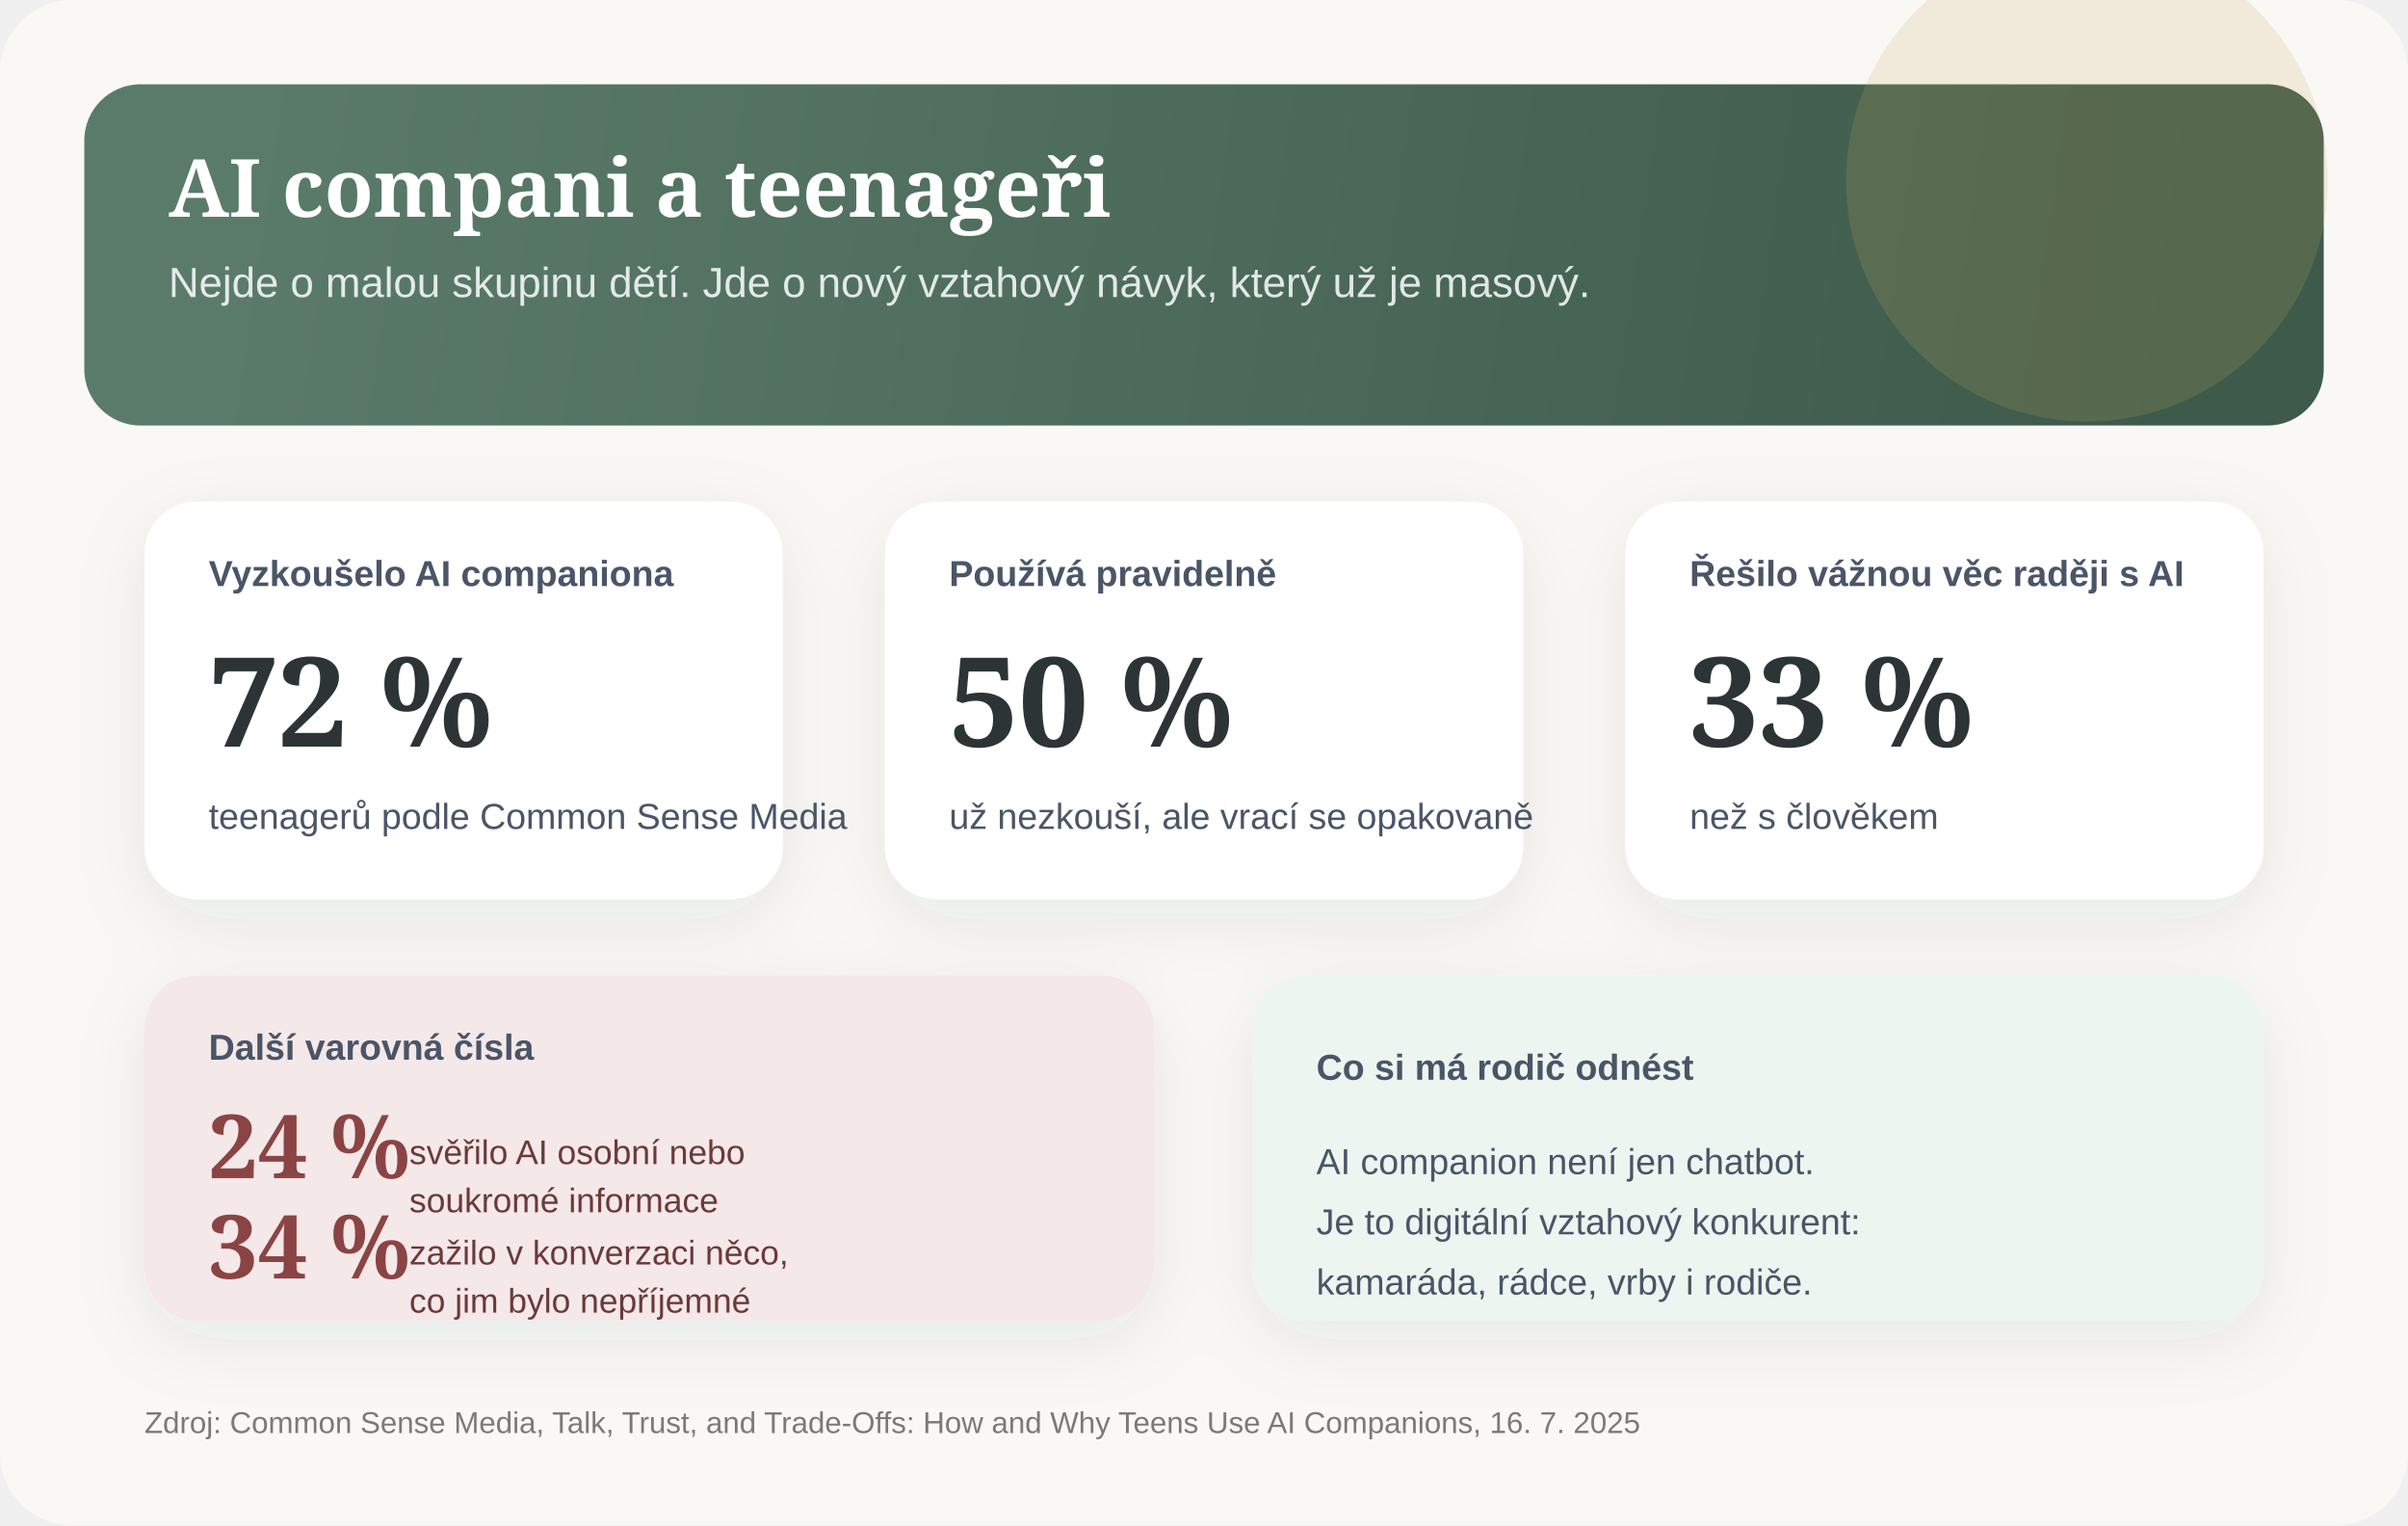
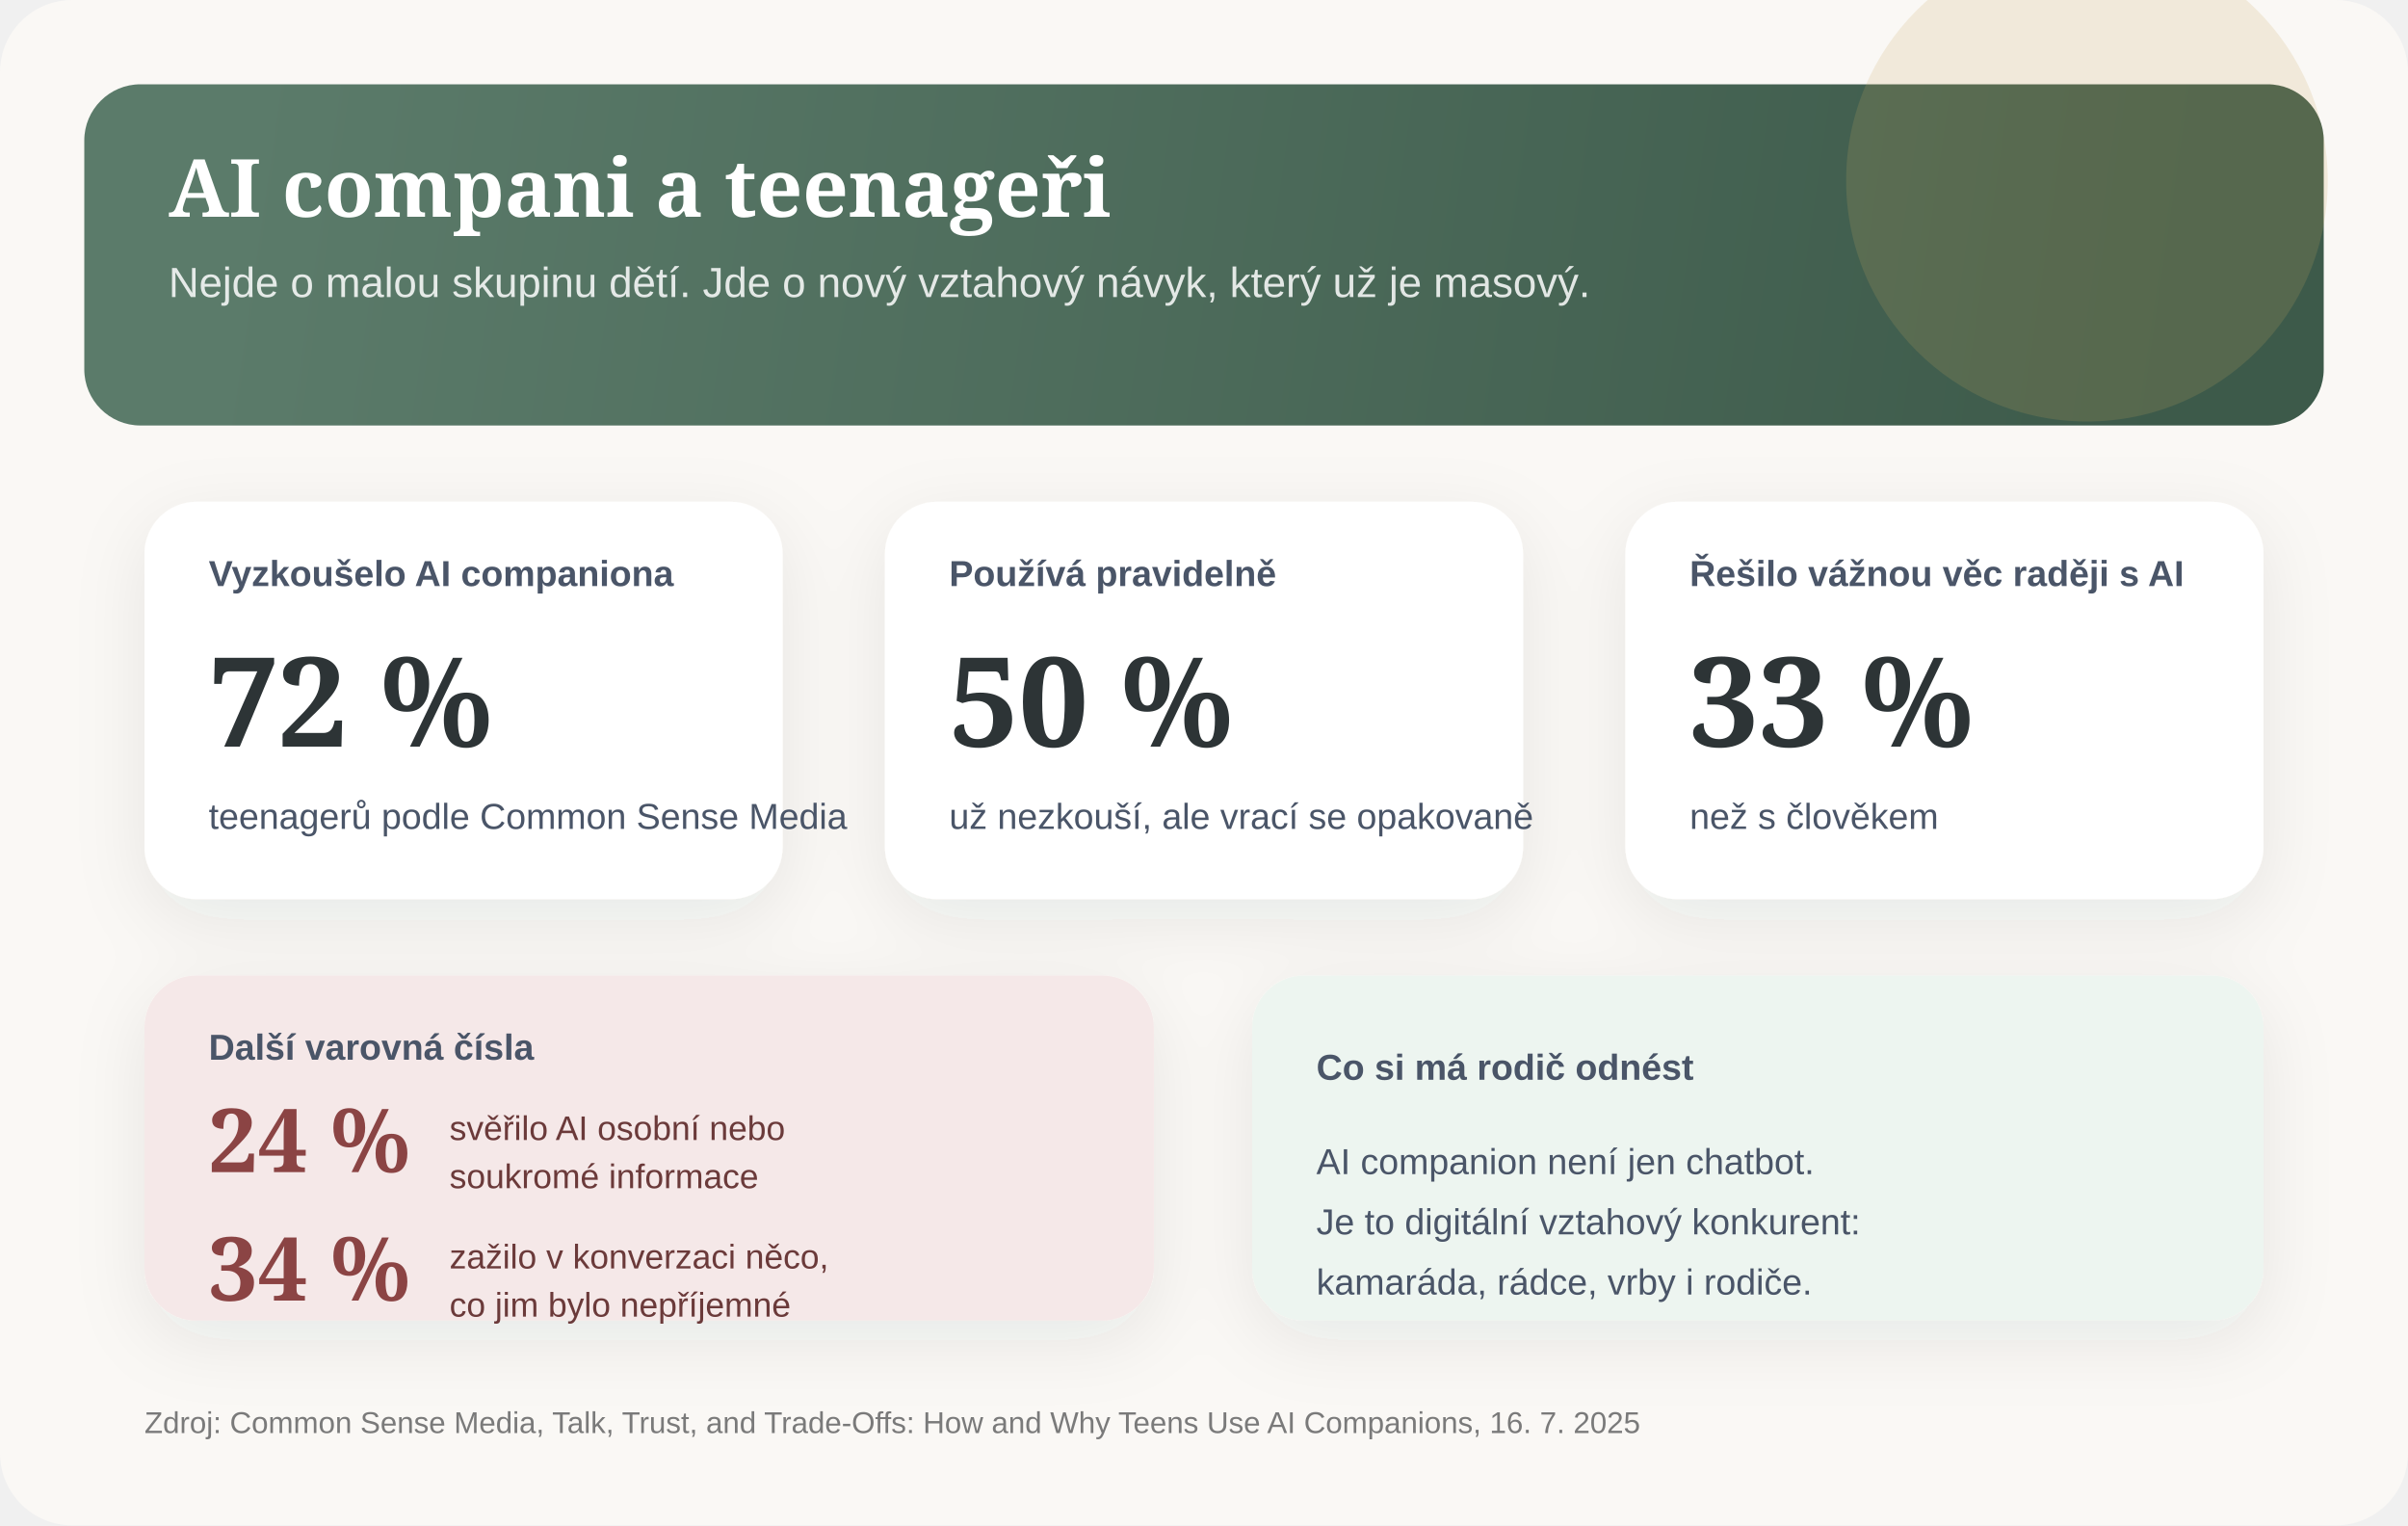
<svg xmlns="http://www.w3.org/2000/svg" width="1200" height="760" viewBox="0 0 1200 760" fill="none">
  <defs>
    <linearGradient id="hero" x1="120" y1="80" x2="1080" y2="220" gradientUnits="userSpaceOnUse">
      <stop stop-color="#5B7B6A" />
      <stop offset="1" stop-color="#3D5A4A" />
    </linearGradient>
    <filter id="shadow" x="0" y="0" width="1200" height="760" filterUnits="userSpaceOnUse" color-interpolation-filters="sRGB">
      <feDropShadow dx="0" dy="10" stdDeviation="18" flood-color="#2D3436" flood-opacity="0.08" />
    </filter>
    <style>
      .title { font: 700 42px Georgia, serif; fill: #2D3436; }
      .subtitle { font: 500 20px Arial, Helvetica, sans-serif; fill: #4A5568; }
      .hero-title { font: 700 40px Georgia, serif; fill: white; }
      .hero-sub { font: 400 21px Arial, Helvetica, sans-serif; fill: rgba(255,255,255,0.84); }
      .card-title { font: 700 18px Arial, Helvetica, sans-serif; fill: #4A5568; }
      .card-value { font: 700 62px Georgia, serif; fill: #2D3436; }
      .card-copy { font: 400 18px Arial, Helvetica, sans-serif; fill: #4A5568; }
      .small-value { font: 700 44px Georgia, serif; fill: #8B4444; }
      .small-copy { font: 400 17px Arial, Helvetica, sans-serif; fill: #6B3A3A; }
      .source { font: 400 15px Arial, Helvetica, sans-serif; fill: #7A7A7A; }
    </style>
  </defs>
  <rect width="1200" height="760" rx="36" fill="#FAF8F5" />
  <rect x="42" y="42" width="1116" height="170" rx="28" fill="url(#hero)" />
  <circle cx="1040" cy="90" r="120" fill="#C9A962" fill-opacity="0.18" />
  <text x="84" y="108" class="hero-title">AI compani a teenageři</text>
  <text x="84" y="148" class="hero-sub">Nejde o malou skupinu dětí. Jde o nový vztahový návyk, který už je masový.</text>
  <g filter="url(#shadow)">
    <rect x="72" y="250" width="318" height="198" rx="26" fill="white" />
    <rect x="441" y="250" width="318" height="198" rx="26" fill="white" />
    <rect x="810" y="250" width="318" height="198" rx="26" fill="white" />
    <rect x="72" y="486" width="503" height="172" rx="26" fill="#F5E8E8" />
    <rect x="624" y="486" width="504" height="172" rx="26" fill="#EDF5F0" />
  </g>
  <text x="104" y="292" class="card-title">Vyzkoušelo AI companiona</text>
  <text x="104" y="372" class="card-value">72 %</text>
  <text x="104" y="413" class="card-copy">teenagerů podle Common Sense Media</text>
  <text x="473" y="292" class="card-title">Používá pravidelně</text>
  <text x="473" y="372" class="card-value">50 %</text>
  <text x="473" y="413" class="card-copy">už nezkouší, ale vrací se opakovaně</text>
  <text x="842" y="292" class="card-title">Řešilo vážnou věc raději s AI</text>
  <text x="842" y="372" class="card-value">33 %</text>
  <text x="842" y="413" class="card-copy">než s člověkem</text>
  <text x="104" y="528" class="card-title">Další varovná čísla</text>
-   <text x="104" y="587" class="small-value">24 %</text>
-   <text x="204" y="580" class="small-copy">svěřilo AI osobní nebo</text>
-   <text x="204" y="604" class="small-copy">soukromé informace</text>
-   <text x="104" y="637" class="small-value">34 %</text>
-   <text x="204" y="630" class="small-copy">zažilo v konverzaci něco,</text>
-   <text x="204" y="654" class="small-copy">co jim bylo nepříjemné</text>
+   <text x="104" y="584" class="small-value">24 %</text>
+   <text x="224" y="568" class="small-copy">svěřilo AI osobní nebo</text>
+   <text x="224" y="592" class="small-copy">soukromé informace</text>
+   <text x="104" y="648" class="small-value">34 %</text>
+   <text x="224" y="632" class="small-copy">zažilo v konverzaci něco,</text>
+   <text x="224" y="656" class="small-copy">co jim bylo nepříjemné</text>
  <text x="656" y="538" class="card-title">Co si má rodič odnést</text>
  <text x="656" y="585" class="card-copy">AI companion není jen chatbot.</text>
  <text x="656" y="615" class="card-copy">Je to digitální vztahový konkurent:</text>
  <text x="656" y="645" class="card-copy">kamaráda, rádce, vrby i rodiče.</text>
  <text x="72" y="714" class="source">Zdroj: Common Sense Media, Talk, Trust, and Trade-Offs: How and Why Teens Use AI Companions, 16. 7. 2025</text>
</svg>
